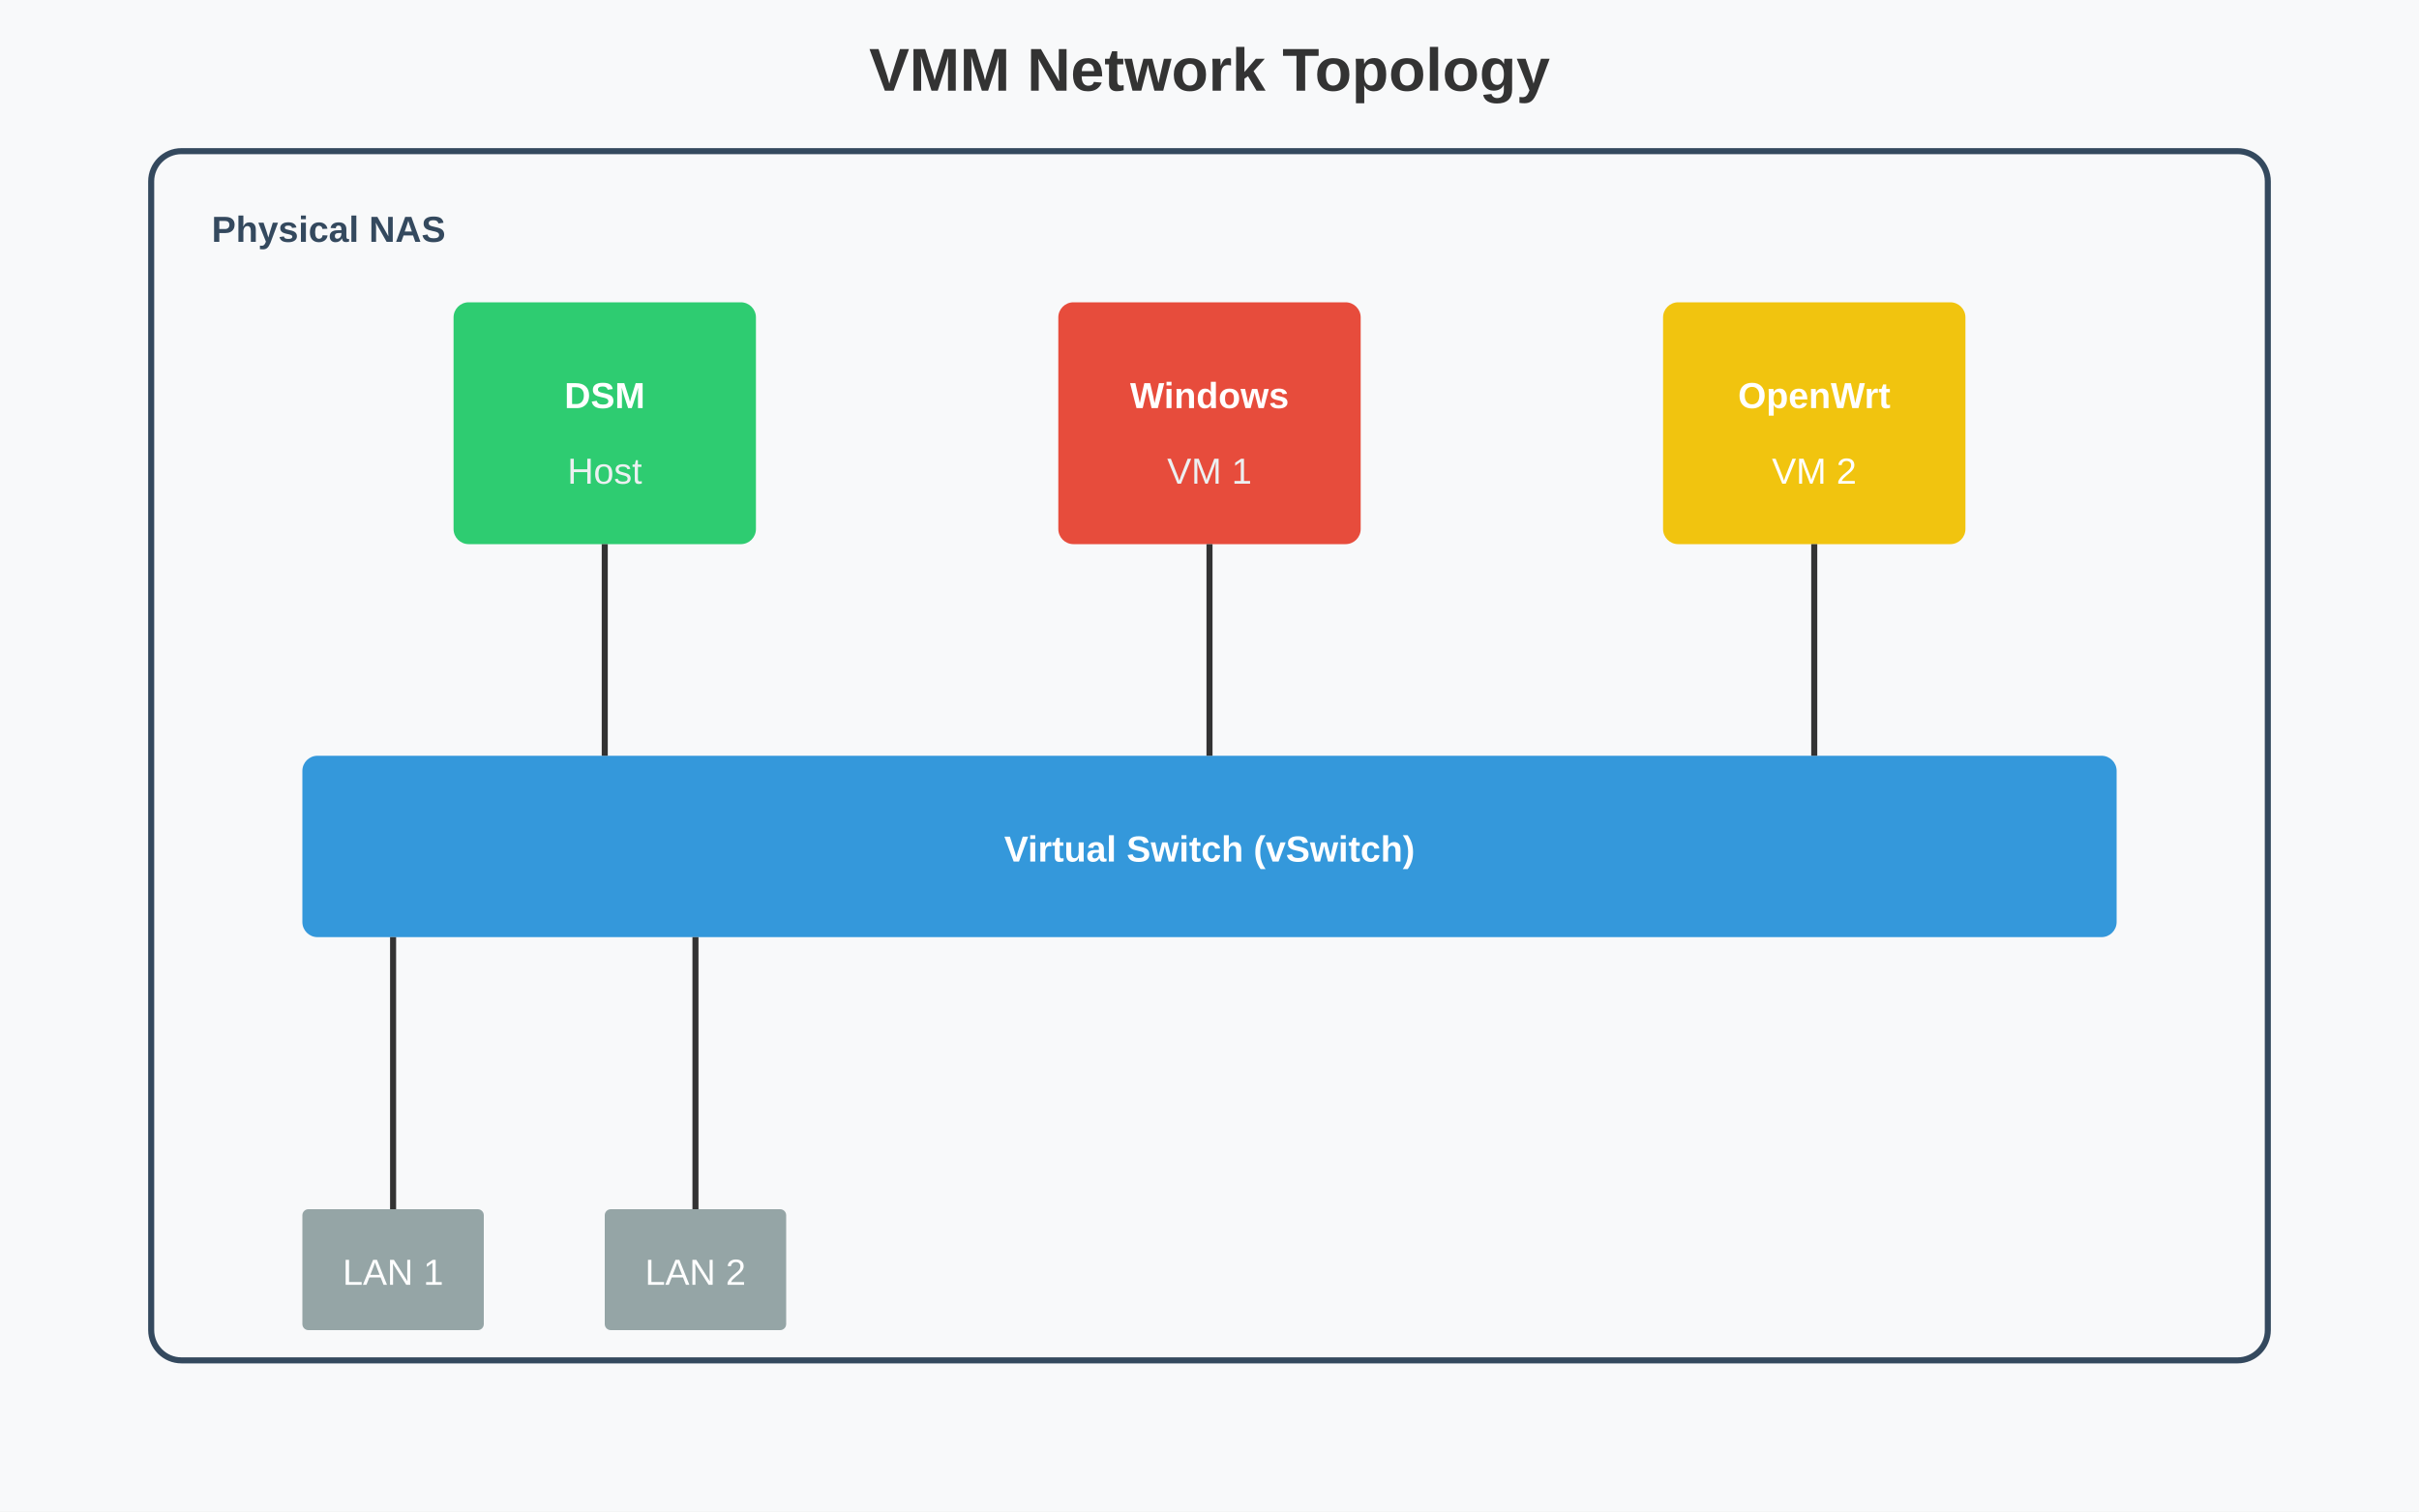
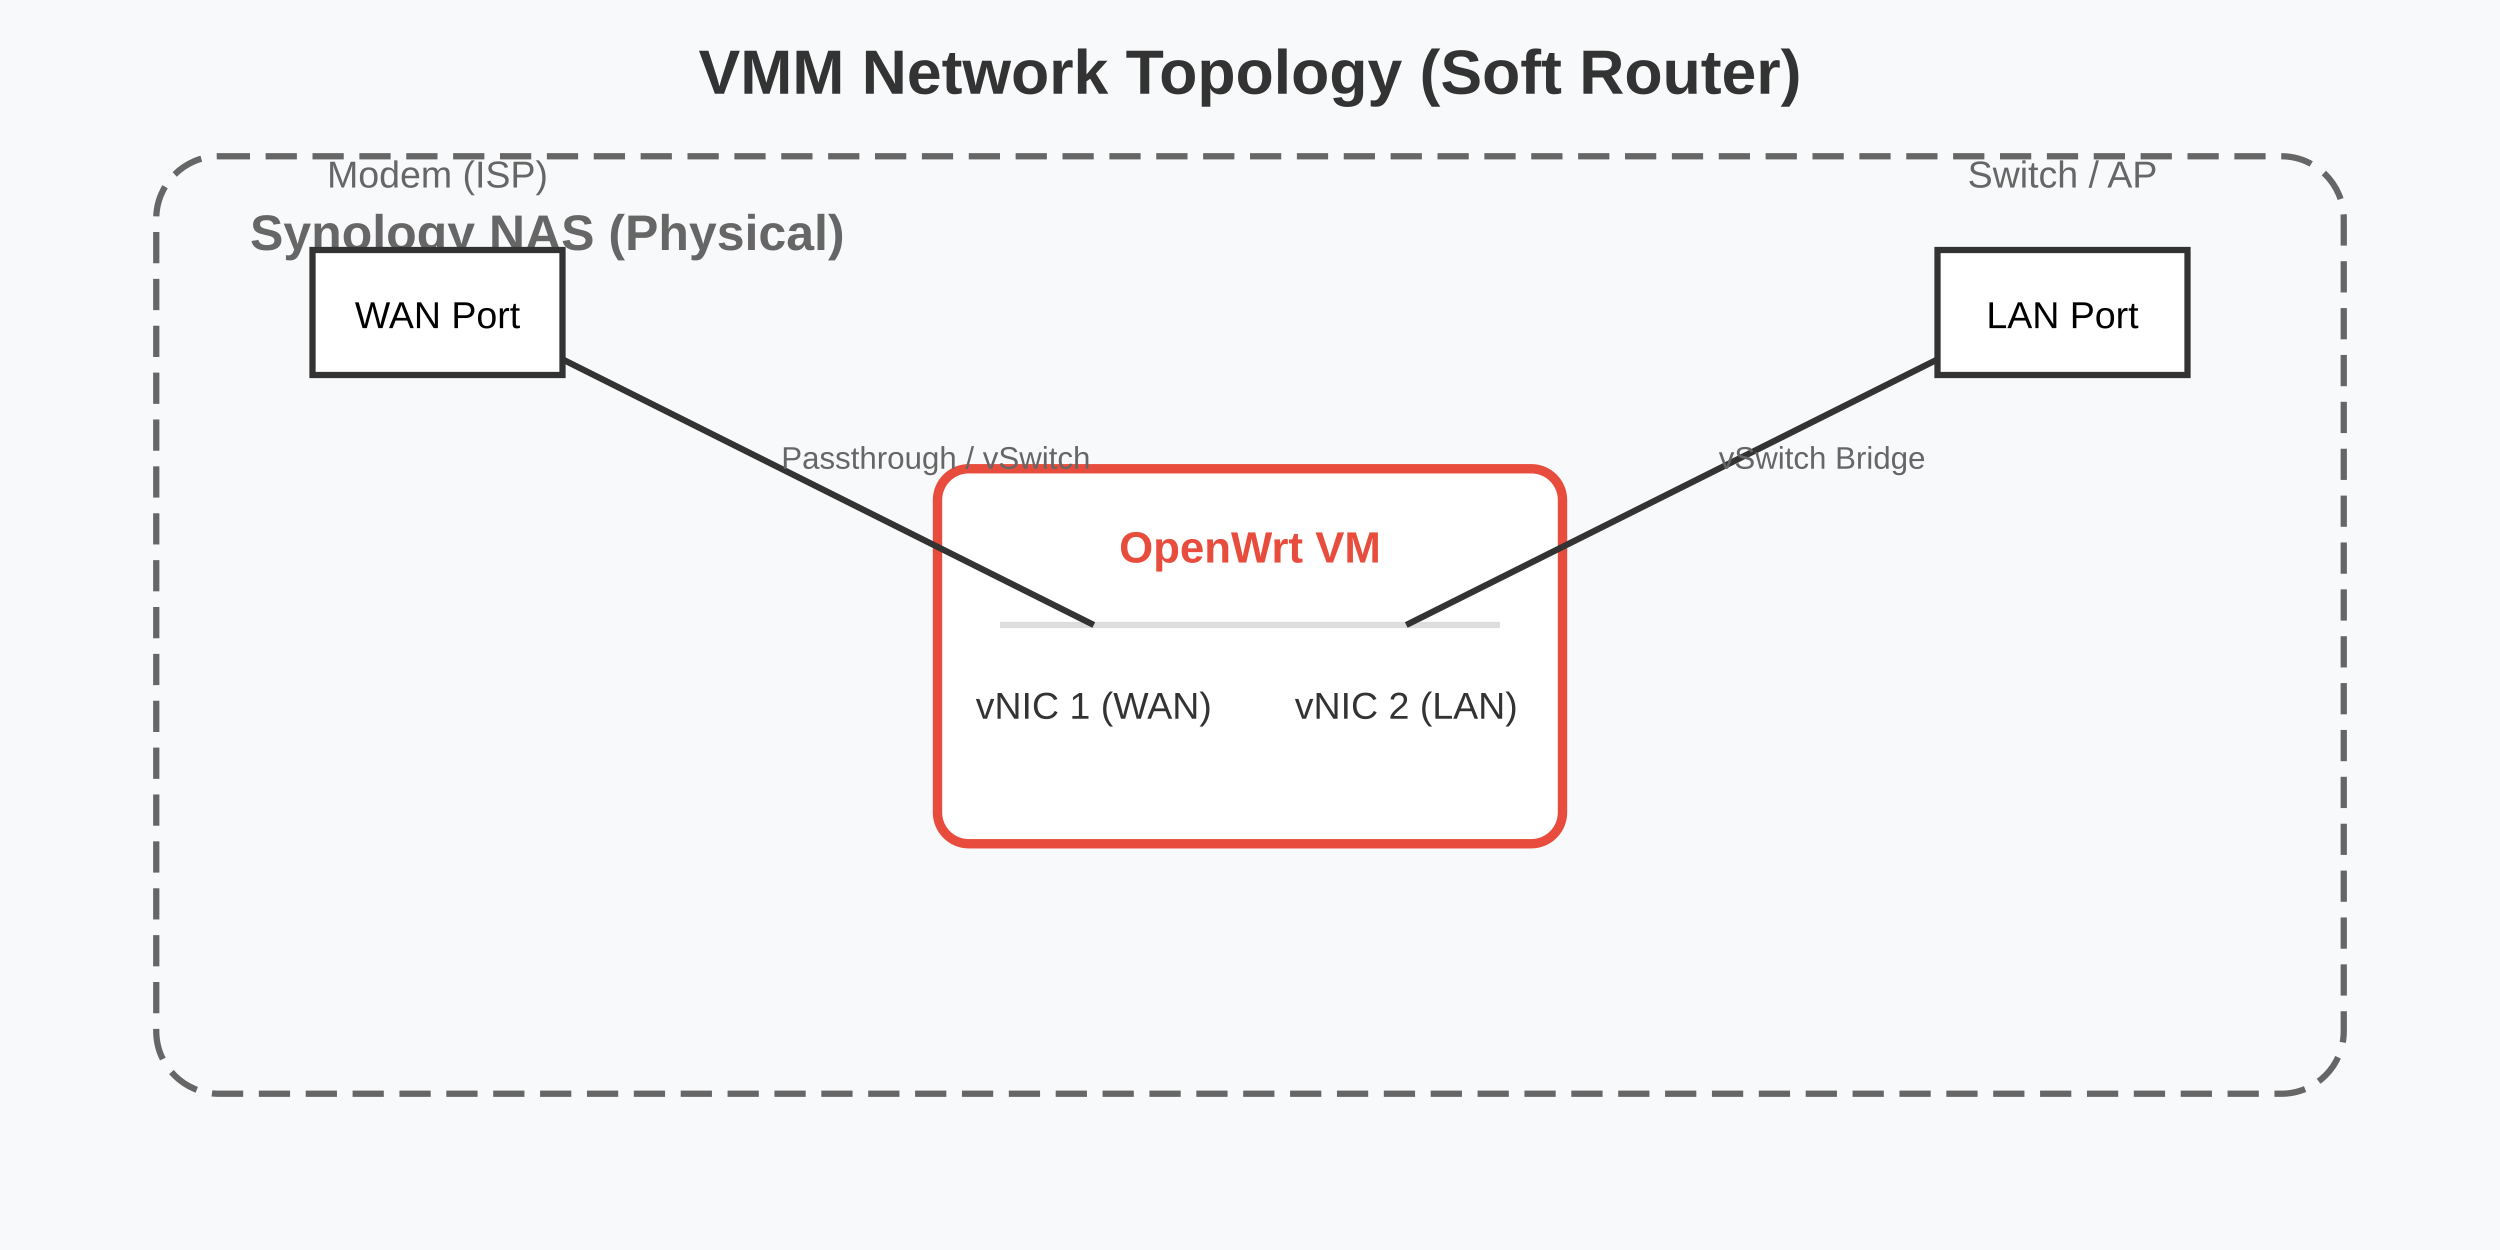
- <svg xmlns="http://www.w3.org/2000/svg" viewBox="0 0 800 500">
-   <rect width="800" height="500" fill="#f8f9fa" />
-   <text x="400" y="30" text-anchor="middle" font-family="Arial" font-size="20" font-weight="bold" fill="#333">VMM Network Topology</text>
-   <rect x="50" y="50" width="700" height="400" rx="10" fill="none" stroke="#34495e" stroke-width="2" />
-   <text x="70" y="80" font-family="Arial" font-weight="bold" fill="#34495e">Physical NAS</text>
-   <g transform="translate(100, 400)">
-     <rect x="0" y="0" width="60" height="40" rx="2" fill="#95a5a6" />
-     <text x="30" y="25" text-anchor="middle" fill="white" font-family="Arial" font-size="12">LAN 1</text>
+ <svg xmlns="http://www.w3.org/2000/svg" viewBox="0 0 800 400">
+   <rect width="800" height="400" fill="#f8f9fa" />
+   <text x="400" y="30" font-family="Arial, sans-serif" font-size="20" font-weight="bold" text-anchor="middle" fill="#333">VMM Network Topology (Soft Router)</text>
+   <rect x="50" y="50" width="700" height="300" rx="20" fill="none" stroke="#666" stroke-width="2" stroke-dasharray="10,5" />
+   <text x="80" y="80" font-family="Arial" font-size="16" fill="#666" font-weight="bold">Synology NAS (Physical)</text>
+   <g transform="translate(300, 150)">
+     <rect width="200" height="120" rx="10" fill="#fff" stroke="#e74c3c" stroke-width="3" />
+     <text x="100" y="30" font-family="Arial" font-size="14" font-weight="bold" fill="#e74c3c" text-anchor="middle">OpenWrt VM</text>
+     <line x1="20" y1="50" x2="180" y2="50" stroke="#ddd" stroke-width="2" />
+     <text x="50" y="80" font-family="Arial" font-size="12" fill="#333" text-anchor="middle">vNIC 1 (WAN)</text>
+     <text x="150" y="80" font-family="Arial" font-size="12" fill="#333" text-anchor="middle">vNIC 2 (LAN)</text>
  </g>
-   <g transform="translate(200, 400)">
-     <rect x="0" y="0" width="60" height="40" rx="2" fill="#95a5a6" />
-     <text x="30" y="25" text-anchor="middle" fill="white" font-family="Arial" font-size="12">LAN 2</text>
-   </g>
-   <g transform="translate(100, 250)">
-     <rect x="0" y="0" width="600" height="60" rx="5" fill="#3498db" />
-     <text x="300" y="35" text-anchor="middle" fill="white" font-family="Arial" font-weight="bold">Virtual Switch (vSwitch)</text>
-   </g>
-   <g transform="translate(150, 100)">
-     <rect x="0" y="0" width="100" height="80" rx="5" fill="#2ecc71" />
-     <text x="50" y="35" text-anchor="middle" fill="white" font-family="Arial" font-weight="bold">DSM</text>
-     <text x="50" y="60" text-anchor="middle" fill="#ecf0f1" font-family="Arial" font-size="12">Host</text>
-   </g>
-   <g transform="translate(350, 100)">
-     <rect x="0" y="0" width="100" height="80" rx="5" fill="#e74c3c" />
-     <text x="50" y="35" text-anchor="middle" fill="white" font-family="Arial" font-weight="bold">Windows</text>
-     <text x="50" y="60" text-anchor="middle" fill="#ecf0f1" font-family="Arial" font-size="12">VM 1</text>
-   </g>
-   <g transform="translate(550, 100)">
-     <rect x="0" y="0" width="100" height="80" rx="5" fill="#f1c40f" />
-     <text x="50" y="35" text-anchor="middle" fill="white" font-family="Arial" font-weight="bold">OpenWrt</text>
-     <text x="50" y="60" text-anchor="middle" fill="#fff" font-family="Arial" font-size="12">VM 2</text>
-   </g>
-   <g stroke="#333" stroke-width="2" fill="none">
-     <path d="M130,310 L130,400" />
-     <path d="M230,310 L230,400" />
-     <path d="M200,180 L200,250" />
-     <path d="M400,180 L400,250" />
-     <path d="M600,180 L600,250" />
-   </g>
+   <path d="M150 100 L350 200" stroke="#333" stroke-width="2" />
+   <rect x="100" y="80" width="80" height="40" fill="#fff" stroke="#333" stroke-width="2" />
+   <text x="140" y="105" font-family="Arial" font-size="12" text-anchor="middle">WAN Port</text>
+   <text x="250" y="150" font-family="Arial" font-size="10" fill="#666">Passthrough / vSwitch</text>
+   <path d="M450 200 L650 100" stroke="#333" stroke-width="2" />
+   <rect x="620" y="80" width="80" height="40" fill="#fff" stroke="#333" stroke-width="2" />
+   <text x="660" y="105" font-family="Arial" font-size="12" text-anchor="middle">LAN Port</text>
+   <text x="550" y="150" font-family="Arial" font-size="10" fill="#666">vSwitch Bridge</text>
+   <text x="140" y="60" font-family="Arial" font-size="12" text-anchor="middle" fill="#666">Modem (ISP)</text>
+   <text x="660" y="60" font-family="Arial" font-size="12" text-anchor="middle" fill="#666">Switch / AP</text>
</svg>
